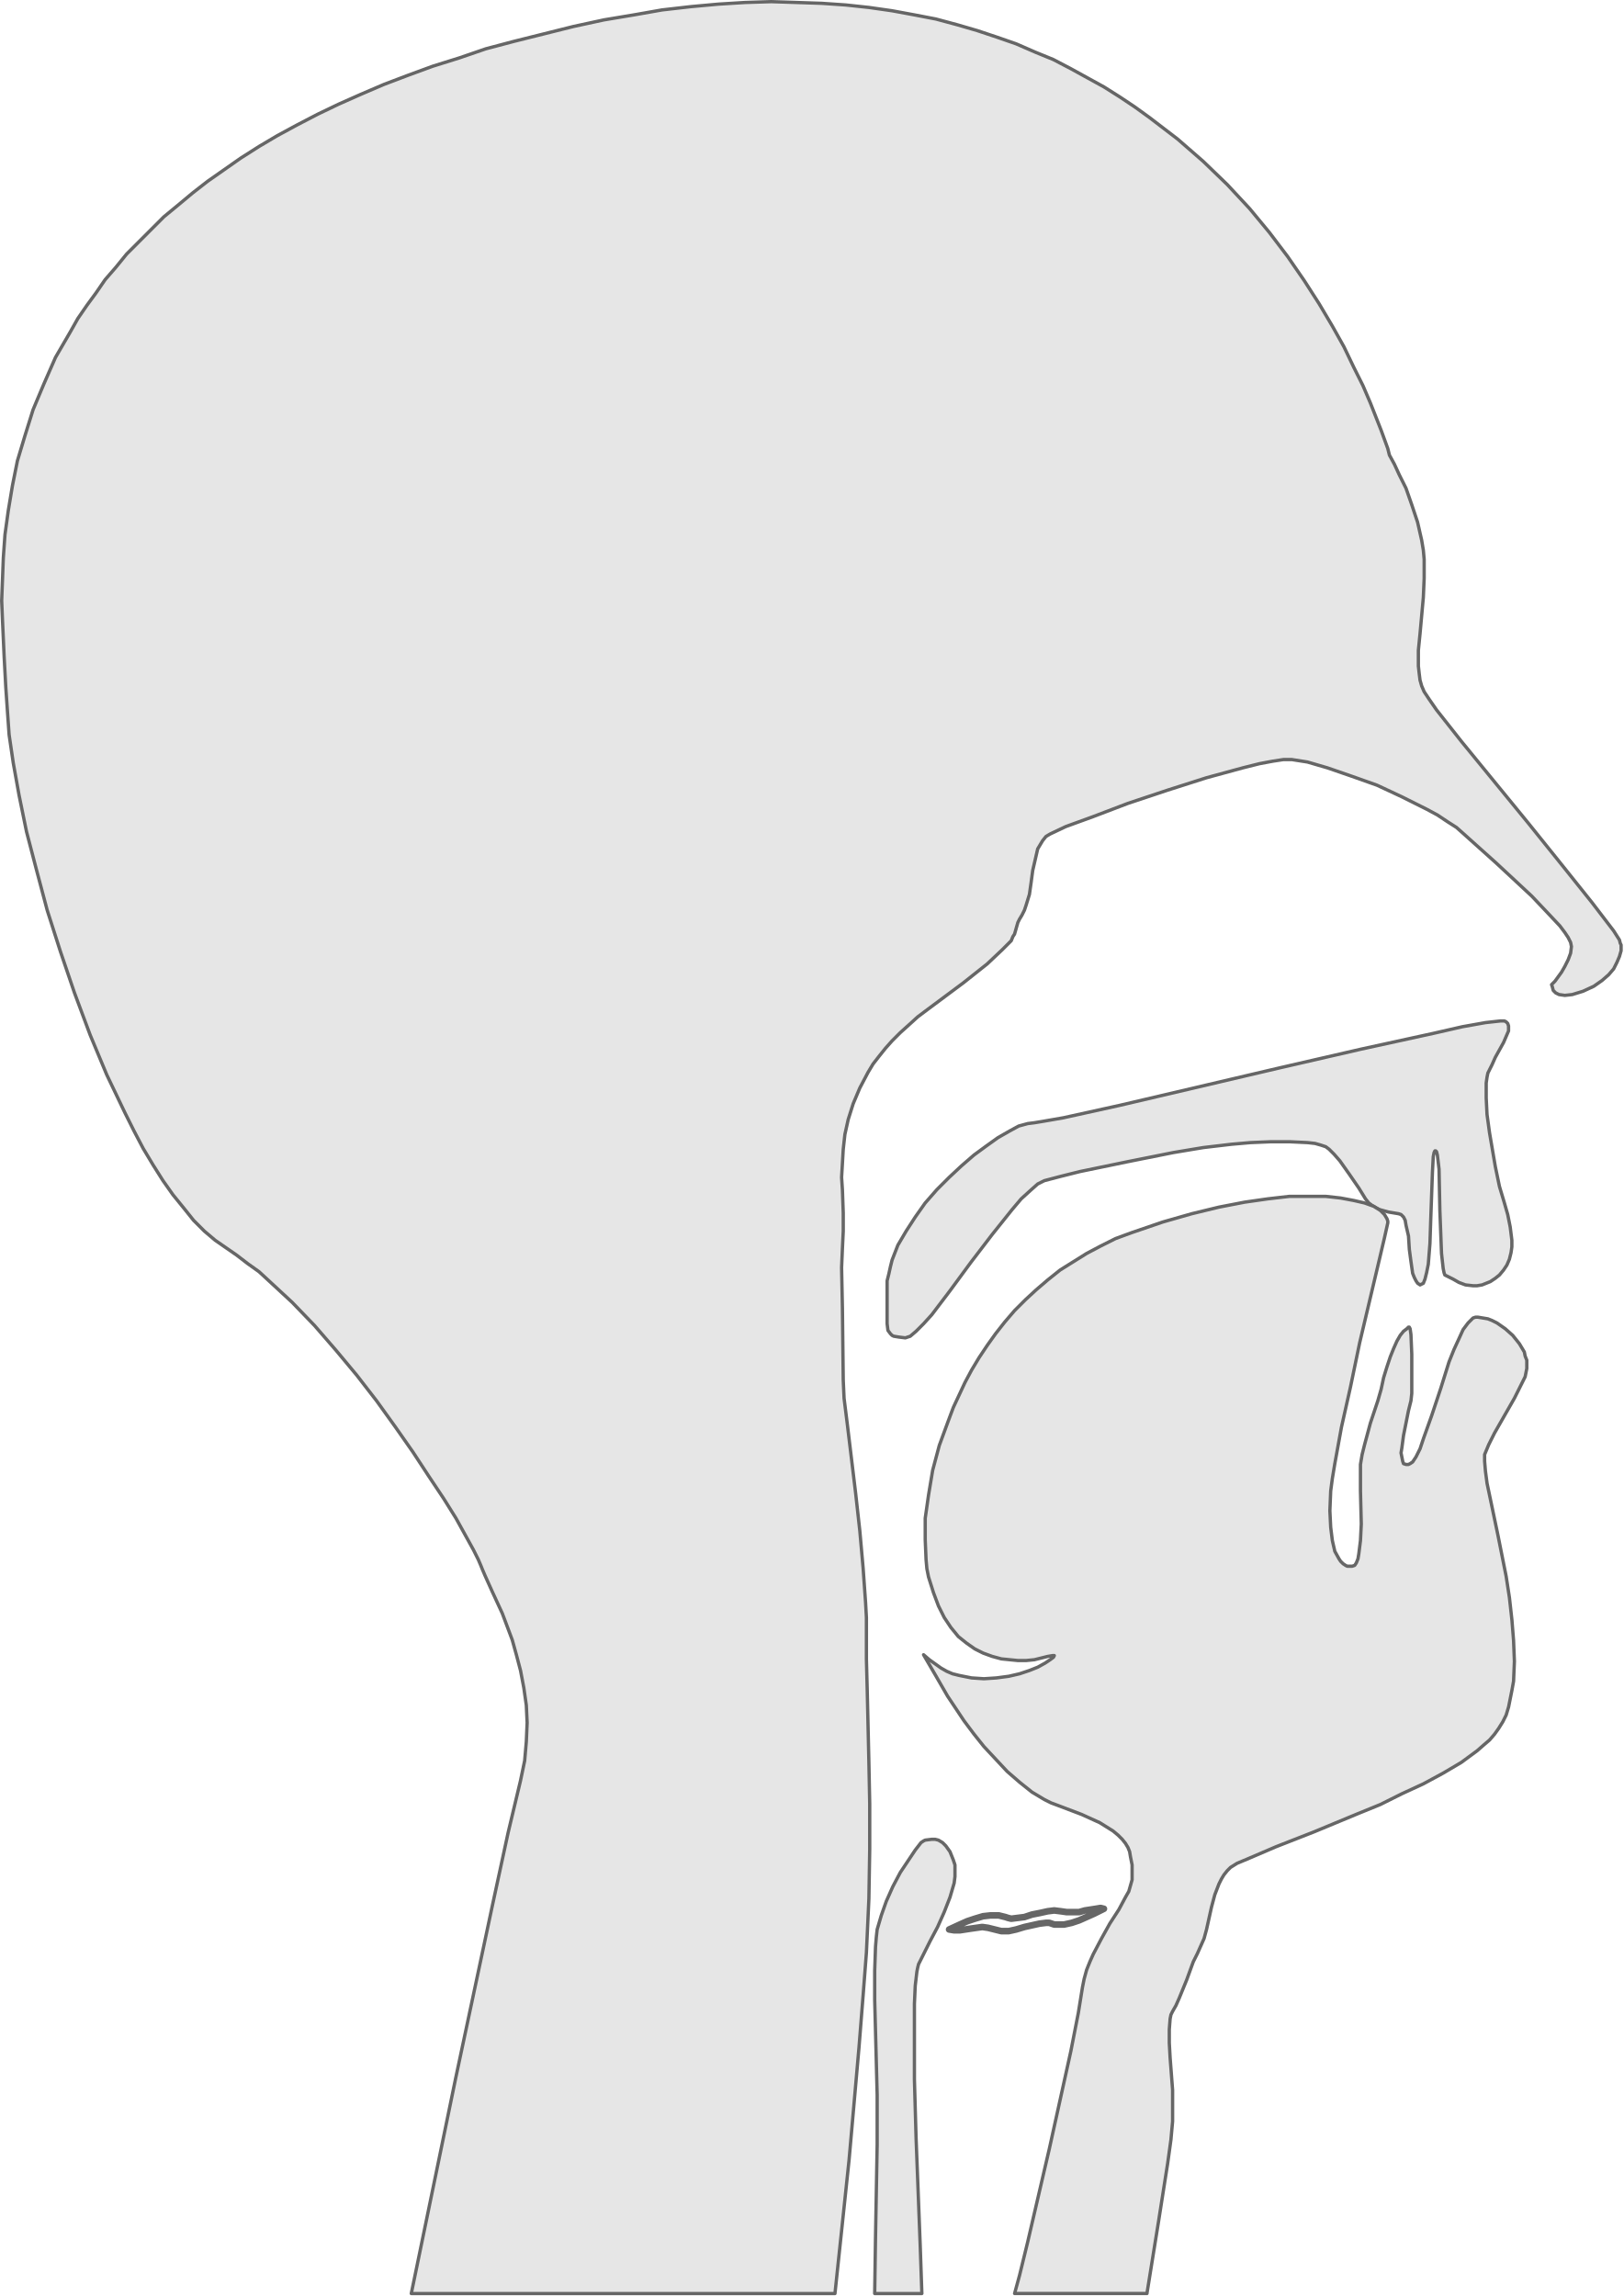
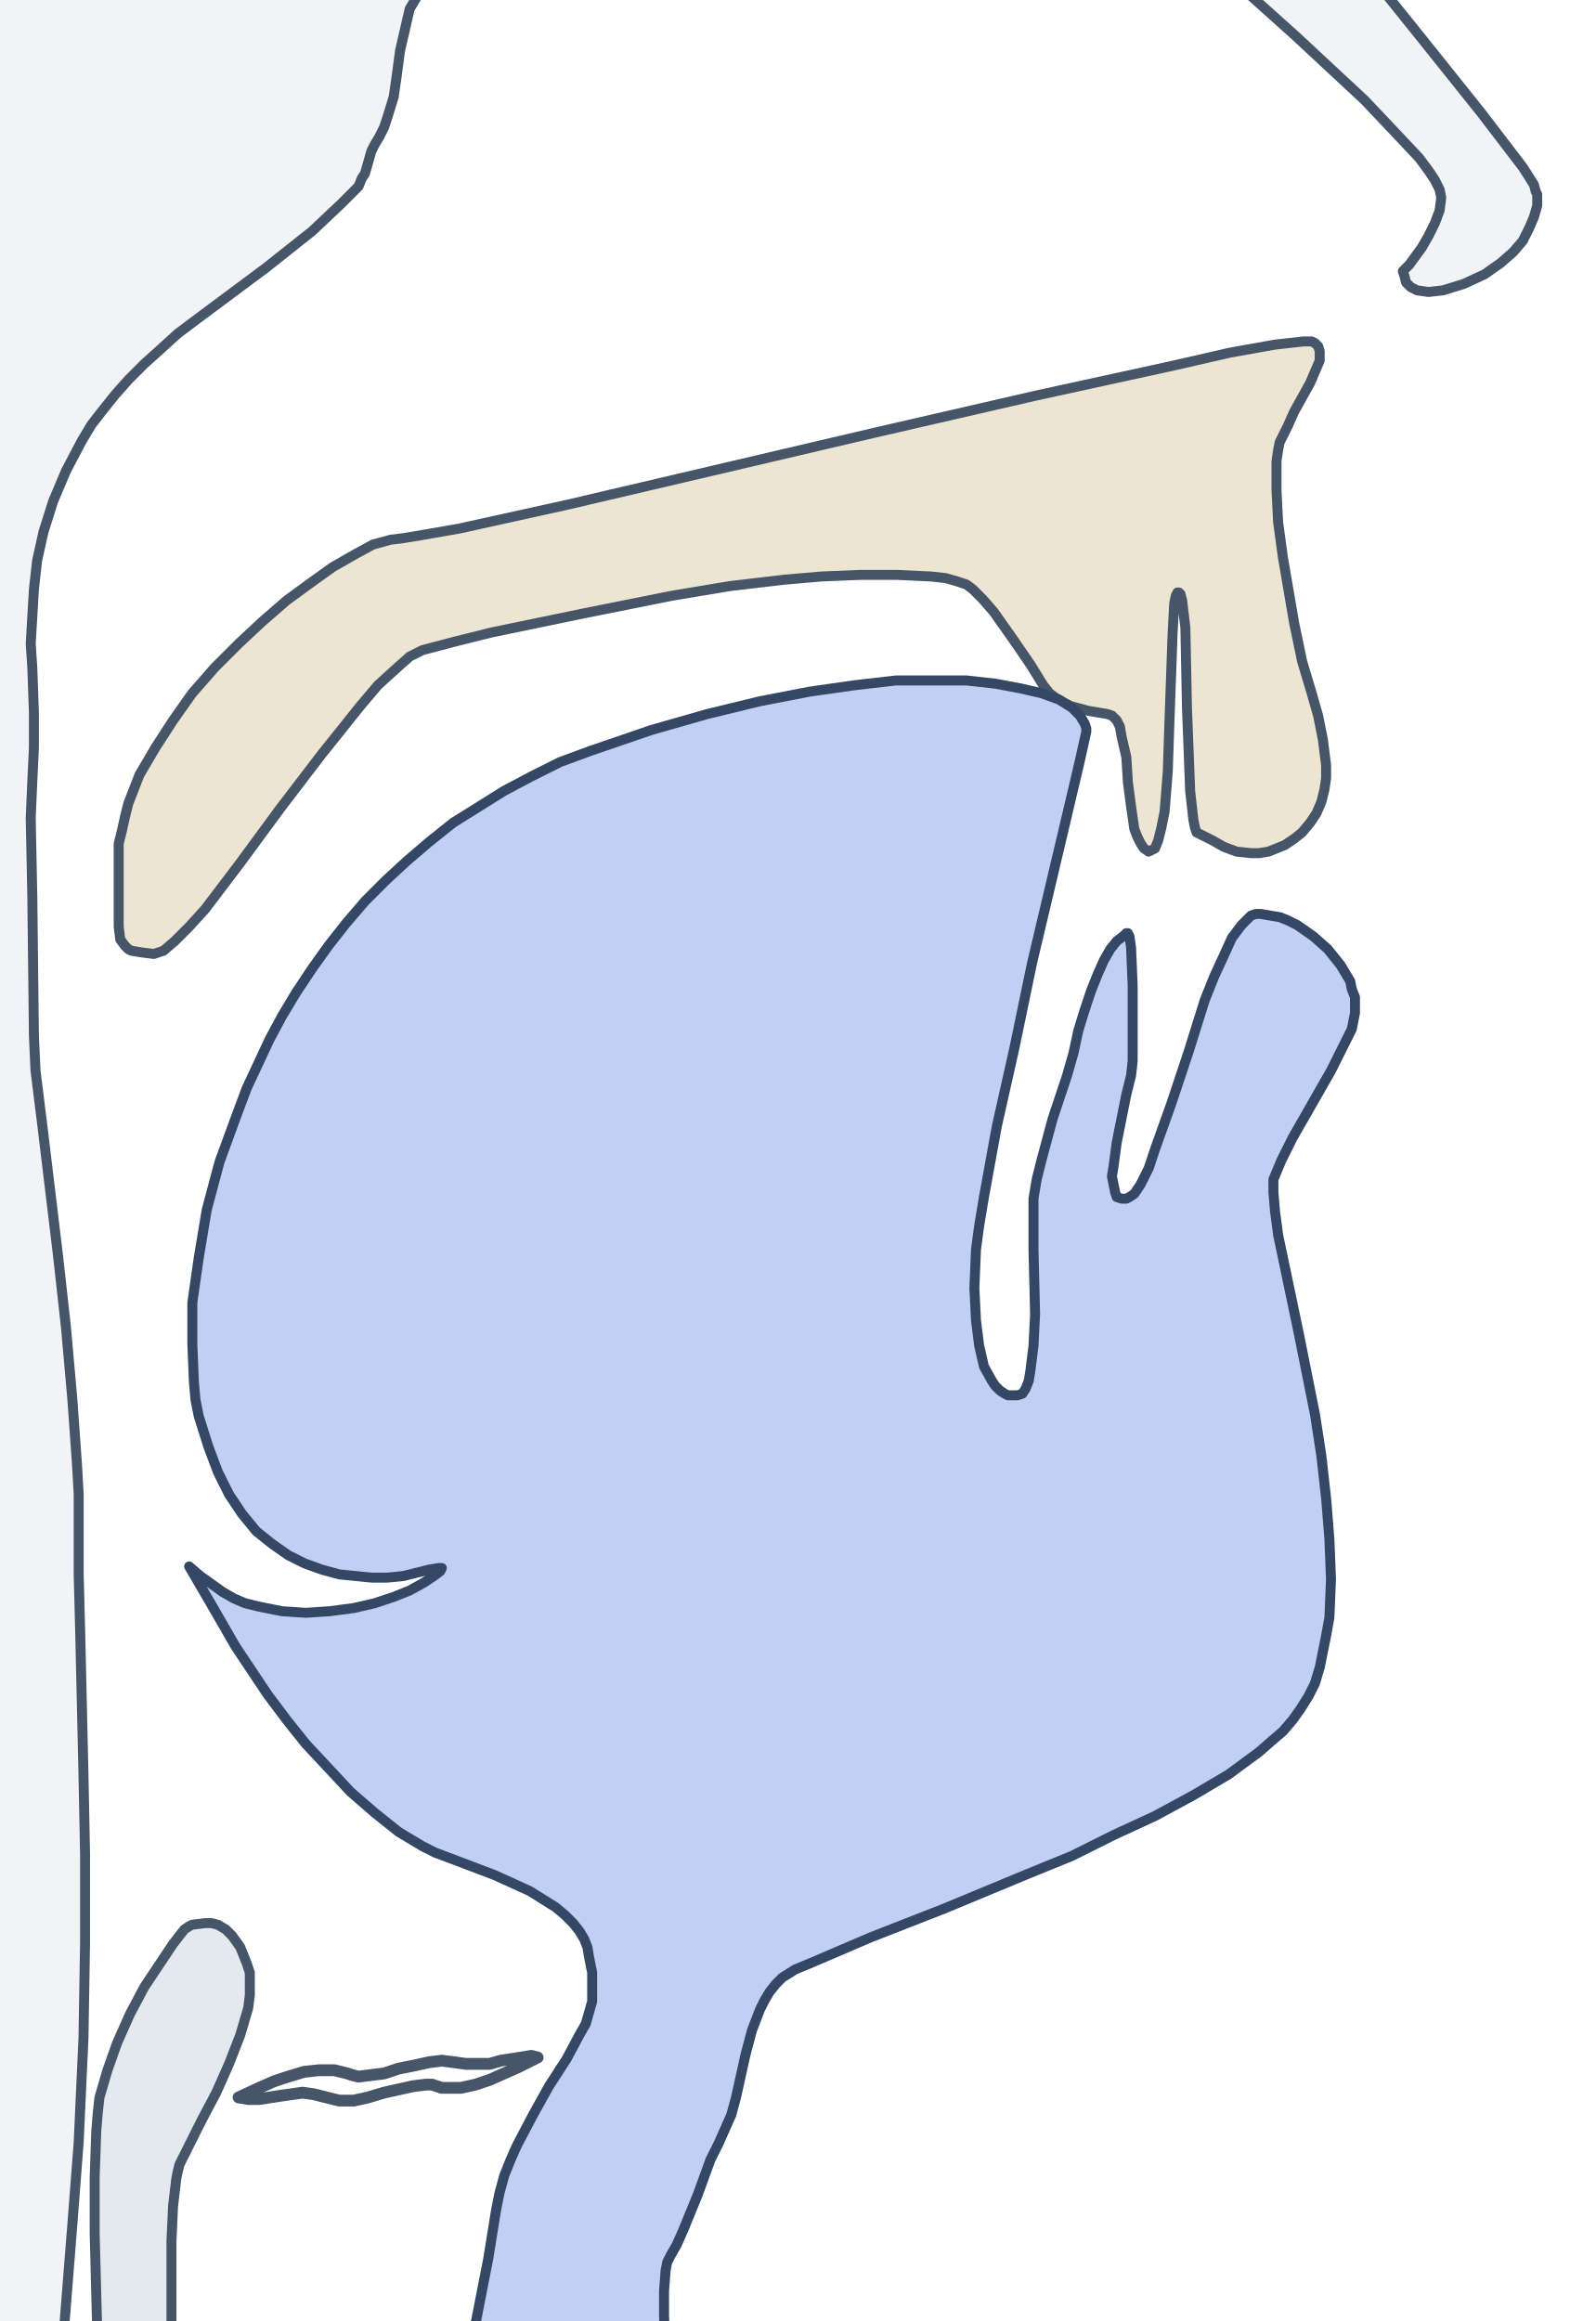
- <svg xmlns="http://www.w3.org/2000/svg" viewBox="0 0 173.038 244.74" id="svg2" height="244.74mm" width="173.038mm" version="1.0">
+ <svg xmlns="http://www.w3.org/2000/svg" viewBox="88 90 88 128" id="svg2" height="640" width="440" version="1.0">
  <defs id="defs4">
    <pattern y="0" x="0" height="6" width="6" patternUnits="userSpaceOnUse" id="WMFhbasepattern" />
  </defs>
-   <path id="path7" d="m 98.249,244.475 0,0 -0.176,-5.115 -0.441,-11.465 -0.177,-6.262 0,-5.644 0,-2.381 0.088,-1.94 0.176,-1.499 0.088,-0.441 0.088,-0.353 0,0 1.235,-2.469 0.794,-1.499 0.706,-1.587 0.618,-1.588 0.441,-1.499 0.088,-0.706 0,-0.618 0,-0.617 -0.176,-0.529 0,0 -0.353,-0.882 -0.441,-0.617 -0.353,-0.353 -0.441,-0.265 -0.353,-0.088 -0.353,0 -0.706,0.088 0,0 -0.176,0.088 -0.265,0.177 -0.617,0.794 -0.706,1.058 -0.882,1.323 -0.794,1.499 -0.706,1.587 -0.529,1.499 -0.441,1.499 0,0 -0.088,0.794 -0.088,1.058 -0.088,2.558 0,3.087 0.088,3.352 0.176,6.791 0,2.91 0,2.381 0,0 -0.176,9.878 -0.088,5.997 5.027,0 z" style="fill:#e6e6e6;fill-opacity:1;fill-rule:nonzero;stroke:#666666;stroke-width:0.353px;stroke-linecap:round;stroke-linejoin:round;stroke-miterlimit:4;stroke-dasharray:none;stroke-opacity:1" />
-   <path id="path9" d="m 88.988,244.475 0,0 1.499,-14.199 1.058,-11.994 0.441,-5.556 0.353,-4.586 0,0 0.264,-5.732 0.088,-5.292 0,-4.851 -0.088,-4.41 -0.176,-7.673 -0.088,-3.352 0,-2.91 0,0 0,-1.499 -0.088,-1.588 -0.264,-3.704 -0.353,-3.969 -0.441,-3.969 -0.882,-7.32 -0.353,-2.822 -0.088,-1.94 0,0 -0.088,-7.673 -0.088,-4.321 0.088,-2.029 0.088,-1.852 0,0 0,-0.97 0,-0.97 -0.088,-2.469 -0.088,-1.323 0.088,-1.499 0.088,-1.499 0.176,-1.587 0.353,-1.588 0.529,-1.676 0.706,-1.676 0.882,-1.676 0.529,-0.882 0.617,-0.794 0.706,-0.882 0.706,-0.794 0.882,-0.882 0.882,-0.794 0.97,-0.882 1.058,-0.794 0,0 3.792,-2.822 2.558,-2.029 1.588,-1.499 0.529,-0.529 0.441,-0.441 0.176,-0.441 0.176,-0.265 0.176,-0.617 0.176,-0.617 0.176,-0.353 0.265,-0.441 0,0 0.264,-0.529 0.176,-0.529 0.353,-1.147 0.176,-1.234 0.176,-1.323 0.265,-1.146 0.264,-1.147 0.264,-0.441 0.265,-0.441 0.353,-0.441 0.441,-0.265 0,0 1.676,-0.794 2.91,-1.058 3.704,-1.411 4.233,-1.411 4.145,-1.323 3.881,-1.058 1.764,-0.441 1.411,-0.265 1.147,-0.176 0.882,0 0,0 1.676,0.264 2.117,0.618 2.558,0.882 2.734,0.97 2.646,1.235 2.646,1.323 1.146,0.617 1.058,0.706 0.97,0.618 0.794,0.706 0,0 3.44,3.087 3.792,3.528 1.587,1.676 1.411,1.499 0.529,0.706 0.353,0.529 0.264,0.529 0.088,0.441 0,0 -0.088,0.706 -0.264,0.706 -0.353,0.706 -0.353,0.618 -0.706,0.97 -0.353,0.353 0,0 0.088,0.264 0.088,0.353 0.265,0.265 0.353,0.176 0.618,0.088 0.794,-0.088 1.146,-0.353 0,0 1.147,-0.529 0.882,-0.618 0.706,-0.617 0.529,-0.617 0.353,-0.706 0.264,-0.618 0.177,-0.618 0,-0.617 0,0 -0.088,-0.176 -0.088,-0.353 -0.617,-0.97 -2.293,-2.998 -3.175,-3.969 -3.616,-4.498 -7.144,-8.731 -2.646,-3.351 -0.794,-1.147 -0.529,-0.794 0,0 -0.264,-0.618 -0.176,-0.617 -0.088,-0.706 -0.088,-0.794 0,-1.676 0.176,-1.764 0.353,-3.881 0.088,-2.028 0,-2.029 0,0 -0.088,-0.97 -0.176,-1.058 -0.441,-1.94 -0.617,-1.852 -0.617,-1.764 -0.706,-1.411 -0.529,-1.147 -0.529,-0.97 0,0 -0.177,-0.706 -0.706,-1.94 -1.146,-2.91 -0.794,-1.852 -0.97,-1.94 -1.058,-2.205 -1.235,-2.205 -1.411,-2.381 -1.587,-2.469 -1.764,-2.558 -1.94,-2.558 -2.117,-2.558 -2.381,-2.558 -2.558,-2.469 -2.734,-2.381 -1.499,-1.147 -1.499,-1.147 -1.587,-1.147 -1.588,-1.058 -1.676,-1.058 -1.764,-0.97 -1.764,-0.97 -1.852,-0.97 -1.94,-0.794 L 108.303,4.674 106.274,3.969 104.157,3.263 102.041,2.646 99.748,2.028 97.455,1.587 95.074,1.147 92.604,0.794 90.135,0.529 87.577,0.353 84.931,0.265 82.197,0.176 79.375,0.265 76.553,0.441 73.643,0.706 70.556,1.058 l -2.999,0.529 -3.175,0.529 -3.263,0.706 0,0 -3.175,0.794 -3.175,0.794 -2.998,0.794 -2.822,0.97 -2.822,0.882 -2.646,0.97 -2.557,0.97 -2.469,1.058 -2.381,1.058 -2.205,1.058 -2.205,1.147 -2.117,1.147 -1.94,1.147 -1.94,1.235 -1.764,1.235 -1.764,1.235 -1.587,1.235 -1.587,1.323 -1.499,1.235 -1.323,1.323 -1.323,1.323 -1.323,1.323 -1.147,1.411 -1.147,1.323 -0.97,1.411 -0.97,1.323 -0.97,1.411 -0.794,1.411 -1.587,2.734 -1.235,2.822 -1.147,2.734 -0.882,2.822 -0.794,2.646 -0.529,2.646 -0.441,2.646 -0.353,2.558 -0.176,2.469 -0.088,2.293 -0.088,2.293 0.088,2.117 0.176,3.881 0.176,3.263 0.176,2.557 0,0 0.176,2.469 0.441,2.999 0.617,3.439 0.794,3.881 1.058,4.057 1.147,4.321 1.411,4.41 1.499,4.41 1.676,4.498 1.764,4.233 1.94,4.057 0.97,1.941 0.97,1.852 1.058,1.764 1.058,1.676 1.058,1.499 1.147,1.411 1.058,1.323 1.147,1.146 1.147,0.97 1.147,0.794 0,0 1.147,0.794 1.147,0.882 1.235,0.882 1.147,1.058 2.381,2.205 2.381,2.469 2.293,2.646 2.205,2.646 2.117,2.734 2.028,2.822 1.852,2.646 1.676,2.558 1.587,2.381 1.323,2.117 1.852,3.351 0.529,1.058 0.264,0.618 0,0 0.177,0.441 0.264,0.618 0.794,1.764 1.058,2.293 0.529,1.411 0.529,1.411 0.441,1.587 0.441,1.676 0.353,1.852 0.265,1.852 0.088,1.852 -0.088,2.028 -0.176,2.029 -0.441,2.117 0,0 -1.323,5.556 -1.676,7.761 -3.881,18.256 -4.763,23.107 45.156,0 z" style="fill:#e6e6e6;fill-opacity:1;fill-rule:nonzero;stroke:#666666;stroke-width:0.353px;stroke-linecap:round;stroke-linejoin:round;stroke-miterlimit:4;stroke-dasharray:none;stroke-opacity:1" />
-   <path id="path11" d="m 112.095,205.052 0,0 -0.265,-0.088 -0.353,0 -0.706,0.088 -0.794,0.177 -0.794,0.176 -0.882,0.265 -0.794,0.176 -0.794,0 -0.353,-0.088 -0.353,-0.088 0,0 -0.706,-0.176 -0.617,-0.088 -0.618,0.088 -0.618,0.088 -1.146,0.176 -0.618,0 -0.529,-0.088 0,0 1.146,-0.529 0.794,-0.353 0.794,-0.264 0.882,-0.265 0.794,-0.088 0.882,0 0.353,0.088 0.353,0.088 0,0 0.264,0.088 0.353,0.088 0.706,-0.088 0.706,-0.088 0.794,-0.264 0.882,-0.176 0.794,-0.176 0.706,-0.088 0.706,0.088 0,0 0.617,0.088 0.706,0 0.618,0 0.618,-0.177 1.146,-0.176 0.529,-0.088 0.353,0.088 0,0 -1.058,0.529 -1.587,0.706 -0.794,0.265 -0.794,0.176 -0.706,0 -0.353,0 -0.264,-0.088 0,0 z" style="fill:none;stroke:#666666;stroke-width:0.706px;stroke-linecap:round;stroke-linejoin:round;stroke-miterlimit:4;stroke-dasharray:none;stroke-opacity:1" />
-   <path id="path13" d="m 151.342,136.966 0,0 0.176,-0.088 0.176,-0.088 0.176,-0.441 0.176,-0.706 0.176,-0.882 0.176,-2.205 0.088,-2.646 0.177,-4.939 0.088,-1.676 0.088,-0.441 0.088,-0.176 0,0 0.088,0 0.088,0.088 0.088,0.353 0.177,1.499 0.088,4.41 0.176,4.586 0.176,1.587 0.088,0.441 0.088,0.264 0,0 0.882,0.441 0.618,0.353 0.706,0.264 0.794,0.088 0.441,0 0.529,-0.088 0.441,-0.176 0.441,-0.177 0.529,-0.353 0.441,-0.353 0,0 0.441,-0.529 0.353,-0.529 0.265,-0.617 0.176,-0.706 0.088,-0.617 0,-0.706 -0.177,-1.411 -0.264,-1.323 -0.353,-1.235 -0.529,-1.764 0,0 -0.441,-2.117 -0.618,-3.616 -0.265,-1.94 -0.088,-1.764 0,-1.588 0.088,-0.617 0.088,-0.441 0,0 0.441,-0.882 0.353,-0.794 0.882,-1.587 0.265,-0.618 0.265,-0.617 0,-0.529 -0.088,-0.265 -0.176,-0.176 0,0 -0.176,-0.088 -0.441,0 -1.587,0.176 -2.469,0.441 -3.087,0.706 -7.673,1.676 -8.819,2.029 -16.933,3.969 -5.997,1.323 -2.028,0.353 -1.058,0.176 0,0 -0.706,0.088 -0.97,0.264 -0.97,0.529 -1.235,0.706 -1.235,0.882 -1.323,0.97 -1.323,1.146 -1.323,1.235 -1.323,1.323 -1.235,1.411 -1.058,1.499 -0.97,1.499 -0.882,1.499 -0.617,1.588 -0.176,0.706 -0.176,0.794 -0.176,0.706 0,0.794 0,0 0,2.911 0,0.882 0.088,0.706 0.265,0.353 0.176,0.176 0.176,0.088 0.529,0.088 0.706,0.088 0,0 0.264,-0.088 0.265,-0.088 0.618,-0.529 0.794,-0.794 0.882,-0.97 1.94,-2.557 2.205,-2.999 2.293,-2.999 2.117,-2.646 0.97,-1.147 0.97,-0.882 0.794,-0.706 0.353,-0.177 0.353,-0.176 0,0 1.676,-0.441 2.117,-0.529 5.116,-1.058 4.851,-0.97 3.175,-0.529 0,0 2.999,-0.353 2.029,-0.177 2.117,-0.088 2.117,0 1.852,0.088 0.794,0.088 0.618,0.176 0.529,0.176 0.353,0.264 0,0 0.529,0.529 0.618,0.706 1.058,1.499 0.97,1.411 0.706,1.146 0,0 0.353,0.441 0.353,0.264 0.441,0.265 0.353,0.176 0.97,0.264 1.058,0.177 0,0 0.264,0.088 0.265,0.265 0.176,0.353 0.088,0.529 0.264,1.147 0.088,1.411 0.176,1.323 0.177,1.235 0.176,0.441 0.177,0.353 0.176,0.265 0.265,0.176 0,0 z" style="fill:#e6e6e6;fill-opacity:1;fill-rule:nonzero;stroke:#666666;stroke-width:0.353px;stroke-linecap:round;stroke-linejoin:round;stroke-miterlimit:4;stroke-dasharray:none;stroke-opacity:1" />
-   <path id="path15" d="m 122.237,244.475 0,0 1.235,-7.673 0.97,-6.173 0.353,-2.558 0.176,-1.94 0,0 0,-1.587 0,-1.764 -0.264,-3.439 -0.088,-1.588 0,-1.411 0.088,-1.146 0.088,-0.441 0.176,-0.353 0,0 0.353,-0.618 0.353,-0.794 0.794,-1.941 0.706,-1.94 0.441,-0.882 0.353,-0.794 0,0 0.353,-0.794 0.264,-0.97 0.529,-2.381 0.353,-1.323 0.441,-1.147 0.265,-0.529 0.265,-0.441 0.353,-0.441 0.353,-0.353 0,0 0.706,-0.441 1.058,-0.441 3.087,-1.323 4.057,-1.587 4.674,-1.94 2.381,-0.97 2.293,-1.146 2.293,-1.058 2.117,-1.146 1.94,-1.147 1.676,-1.235 0.706,-0.618 0.618,-0.529 0.529,-0.618 0.441,-0.618 0,0 0.441,-0.706 0.353,-0.706 0.265,-0.882 0.176,-0.882 0.177,-0.882 0.176,-0.97 0.088,-2.117 -0.088,-2.205 -0.176,-2.205 -0.265,-2.381 -0.353,-2.293 -0.882,-4.409 -0.794,-3.792 -0.353,-1.676 -0.176,-1.323 -0.088,-1.058 0,-0.706 0,0 0.441,-1.058 0.617,-1.235 1.411,-2.469 0.706,-1.235 0.617,-1.235 0.529,-1.058 0.088,-0.441 0.088,-0.441 0,0 0,-0.441 0,-0.441 -0.176,-0.441 -0.088,-0.441 -0.529,-0.882 -0.706,-0.882 -0.794,-0.706 -0.882,-0.617 -0.529,-0.265 -0.441,-0.176 -0.529,-0.088 -0.529,-0.088 0,0 -0.264,0 -0.265,0.088 -0.265,0.265 -0.264,0.265 -0.529,0.706 -0.441,0.97 -0.529,1.147 -0.529,1.323 -0.882,2.822 -0.97,2.911 -0.882,2.469 -0.353,1.058 -0.441,0.882 -0.353,0.529 -0.265,0.176 -0.176,0.088 0,0 -0.264,0 -0.265,-0.088 -0.088,-0.264 -0.088,-0.441 -0.088,-0.441 0.088,-0.529 0.176,-1.323 0.529,-2.646 0.264,-1.058 0.088,-0.794 0,0 0,-4.145 -0.088,-2.117 -0.088,-0.617 -0.088,-0.176 -0.088,0 0,0 -0.176,0.176 -0.353,0.264 -0.353,0.441 -0.353,0.617 -0.353,0.794 -0.353,0.882 -0.353,1.058 -0.353,1.146 0,0 -0.265,1.235 -0.353,1.234 -0.794,2.381 -0.618,2.293 -0.264,1.058 -0.176,1.058 0,0 0,1.235 0,1.587 0.088,3.528 -0.088,1.764 -0.176,1.411 -0.088,0.529 -0.176,0.441 -0.177,0.265 -0.264,0.088 0,0 -0.264,0 -0.265,0 -0.176,-0.088 -0.264,-0.176 -0.265,-0.264 -0.176,-0.265 -0.441,-0.794 -0.264,-1.147 -0.176,-1.411 -0.088,-1.764 0.088,-2.117 0,0 0.176,-1.323 0.264,-1.588 0.706,-3.881 0.97,-4.321 0.97,-4.674 1.94,-8.202 0.706,-2.999 0.353,-1.587 0,0 0,-0.176 -0.088,-0.265 -0.265,-0.441 -0.441,-0.441 -0.706,-0.441 -0.97,-0.353 -1.146,-0.264 -1.411,-0.265 -1.587,-0.176 -1.852,0 -2.028,0 -2.293,0.264 -2.469,0.353 -2.734,0.529 -2.91,0.706 -3.087,0.882 -3.351,1.147 0,0 -1.676,0.617 -1.587,0.794 -1.499,0.794 -1.411,0.882 -1.411,0.882 -1.323,1.058 -1.235,1.058 -1.146,1.058 -1.147,1.146 -1.058,1.235 -0.97,1.235 -0.882,1.235 -0.882,1.323 -0.794,1.323 -0.706,1.323 -0.617,1.323 -0.618,1.323 -0.529,1.411 -0.97,2.646 -0.706,2.646 -0.441,2.646 -0.353,2.469 0,2.293 0.088,2.117 0.088,0.97 0.176,0.882 0,0 0.529,1.676 0.529,1.411 0.617,1.235 0.706,1.058 0.794,0.97 0.882,0.706 0.882,0.617 0.882,0.441 0.97,0.353 0.97,0.264 0.882,0.088 0.882,0.088 0.882,0 0.882,-0.088 0.706,-0.176 0.706,-0.176 0,0 0.529,-0.088 0.176,0 0,0 -0.088,0.177 -0.353,0.264 -0.529,0.353 -0.794,0.441 -0.882,0.353 -1.058,0.353 -1.146,0.264 -1.323,0.176 -1.323,0.088 -1.323,-0.088 -1.323,-0.265 -0.706,-0.176 -0.618,-0.265 -0.618,-0.353 -0.617,-0.441 -0.617,-0.441 -0.618,-0.529 0,0 1.235,2.117 1.323,2.293 1.764,2.646 1.058,1.411 1.058,1.323 1.235,1.323 1.234,1.323 1.323,1.147 1.323,1.058 1.323,0.794 0.706,0.353 0.706,0.264 0,0 2.558,0.97 1.94,0.882 0.706,0.441 0.706,0.441 0.529,0.441 0.441,0.441 0.353,0.441 0.265,0.441 0.176,0.441 0.088,0.529 0.176,0.882 0,1.058 0,0 0,0.529 -0.176,0.618 -0.176,0.617 -0.353,0.617 -0.706,1.323 -0.97,1.499 -0.882,1.588 -0.882,1.676 -0.353,0.794 -0.353,0.882 -0.264,0.97 -0.176,0.882 0,0 -0.441,2.734 -0.794,4.057 -2.293,10.407 -2.293,9.878 -0.882,3.616 -0.529,1.94 14.111,0 z" style="fill:#e6e6e6;fill-opacity:1;fill-rule:nonzero;stroke:#666666;stroke-width:0.353px;stroke-linecap:round;stroke-linejoin:round;stroke-miterlimit:4;stroke-dasharray:none;stroke-opacity:1" />
+   <path id="path7" d="m 98.249,244.475 0,0 -0.176,-5.115 -0.441,-11.465 -0.177,-6.262 0,-5.644 0,-2.381 0.088,-1.94 0.176,-1.499 0.088,-0.441 0.088,-0.353 0,0 1.235,-2.469 0.794,-1.499 0.706,-1.587 0.618,-1.588 0.441,-1.499 0.088,-0.706 0,-0.618 0,-0.617 -0.176,-0.529 0,0 -0.353,-0.882 -0.441,-0.617 -0.353,-0.353 -0.441,-0.265 -0.353,-0.088 -0.353,0 -0.706,0.088 0,0 -0.176,0.088 -0.265,0.177 -0.617,0.794 -0.706,1.058 -0.882,1.323 -0.794,1.499 -0.706,1.587 -0.529,1.499 -0.441,1.499 0,0 -0.088,0.794 -0.088,1.058 -0.088,2.558 0,3.087 0.088,3.352 0.176,6.791 0,2.91 0,2.381 0,0 -0.176,9.878 -0.088,5.997 5.027,0 z" style="fill:#e4e9ef;fill-opacity:1;fill-rule:nonzero;stroke:#475569;stroke-width:0.55;stroke-linecap:round;stroke-linejoin:round;stroke-miterlimit:4;stroke-dasharray:none;stroke-opacity:1" />
+   <path id="path9" d="m 88.988,244.475 0,0 1.499,-14.199 1.058,-11.994 0.441,-5.556 0.353,-4.586 0,0 0.264,-5.732 0.088,-5.292 0,-4.851 -0.088,-4.41 -0.176,-7.673 -0.088,-3.352 0,-2.91 0,0 0,-1.499 -0.088,-1.588 -0.264,-3.704 -0.353,-3.969 -0.441,-3.969 -0.882,-7.32 -0.353,-2.822 -0.088,-1.94 0,0 -0.088,-7.673 -0.088,-4.321 0.088,-2.029 0.088,-1.852 0,0 0,-0.97 0,-0.97 -0.088,-2.469 -0.088,-1.323 0.088,-1.499 0.088,-1.499 0.176,-1.587 0.353,-1.588 0.529,-1.676 0.706,-1.676 0.882,-1.676 0.529,-0.882 0.617,-0.794 0.706,-0.882 0.706,-0.794 0.882,-0.882 0.882,-0.794 0.97,-0.882 1.058,-0.794 0,0 3.792,-2.822 2.558,-2.029 1.588,-1.499 0.529,-0.529 0.441,-0.441 0.176,-0.441 0.176,-0.265 0.176,-0.617 0.176,-0.617 0.176,-0.353 0.265,-0.441 0,0 0.264,-0.529 0.176,-0.529 0.353,-1.147 0.176,-1.234 0.176,-1.323 0.265,-1.146 0.264,-1.147 0.264,-0.441 0.265,-0.441 0.353,-0.441 0.441,-0.265 0,0 1.676,-0.794 2.91,-1.058 3.704,-1.411 4.233,-1.411 4.145,-1.323 3.881,-1.058 1.764,-0.441 1.411,-0.265 1.147,-0.176 0.882,0 0,0 1.676,0.264 2.117,0.618 2.558,0.882 2.734,0.97 2.646,1.235 2.646,1.323 1.146,0.617 1.058,0.706 0.97,0.618 0.794,0.706 0,0 3.44,3.087 3.792,3.528 1.587,1.676 1.411,1.499 0.529,0.706 0.353,0.529 0.264,0.529 0.088,0.441 0,0 -0.088,0.706 -0.264,0.706 -0.353,0.706 -0.353,0.618 -0.706,0.97 -0.353,0.353 0,0 0.088,0.264 0.088,0.353 0.265,0.265 0.353,0.176 0.618,0.088 0.794,-0.088 1.146,-0.353 0,0 1.147,-0.529 0.882,-0.618 0.706,-0.617 0.529,-0.617 0.353,-0.706 0.264,-0.618 0.177,-0.618 0,-0.617 0,0 -0.088,-0.176 -0.088,-0.353 -0.617,-0.97 -2.293,-2.998 -3.175,-3.969 -3.616,-4.498 -7.144,-8.731 -2.646,-3.351 -0.794,-1.147 -0.529,-0.794 0,0 -0.264,-0.618 -0.176,-0.617 -0.088,-0.706 -0.088,-0.794 0,-1.676 0.176,-1.764 0.353,-3.881 0.088,-2.028 0,-2.029 0,0 -0.088,-0.97 -0.176,-1.058 -0.441,-1.94 -0.617,-1.852 -0.617,-1.764 -0.706,-1.411 -0.529,-1.147 -0.529,-0.97 0,0 -0.177,-0.706 -0.706,-1.94 -1.146,-2.91 -0.794,-1.852 -0.97,-1.94 -1.058,-2.205 -1.235,-2.205 -1.411,-2.381 -1.587,-2.469 -1.764,-2.558 -1.94,-2.558 -2.117,-2.558 -2.381,-2.558 -2.558,-2.469 -2.734,-2.381 -1.499,-1.147 -1.499,-1.147 -1.587,-1.147 -1.588,-1.058 -1.676,-1.058 -1.764,-0.97 -1.764,-0.97 -1.852,-0.97 -1.94,-0.794 L 108.303,4.674 106.274,3.969 104.157,3.263 102.041,2.646 99.748,2.028 97.455,1.587 95.074,1.147 92.604,0.794 90.135,0.529 87.577,0.353 84.931,0.265 82.197,0.176 79.375,0.265 76.553,0.441 73.643,0.706 70.556,1.058 l -2.999,0.529 -3.175,0.529 -3.263,0.706 0,0 -3.175,0.794 -3.175,0.794 -2.998,0.794 -2.822,0.97 -2.822,0.882 -2.646,0.97 -2.557,0.97 -2.469,1.058 -2.381,1.058 -2.205,1.058 -2.205,1.147 -2.117,1.147 -1.94,1.147 -1.94,1.235 -1.764,1.235 -1.764,1.235 -1.587,1.235 -1.587,1.323 -1.499,1.235 -1.323,1.323 -1.323,1.323 -1.323,1.323 -1.147,1.411 -1.147,1.323 -0.97,1.411 -0.97,1.323 -0.97,1.411 -0.794,1.411 -1.587,2.734 -1.235,2.822 -1.147,2.734 -0.882,2.822 -0.794,2.646 -0.529,2.646 -0.441,2.646 -0.353,2.558 -0.176,2.469 -0.088,2.293 -0.088,2.293 0.088,2.117 0.176,3.881 0.176,3.263 0.176,2.557 0,0 0.176,2.469 0.441,2.999 0.617,3.439 0.794,3.881 1.058,4.057 1.147,4.321 1.411,4.41 1.499,4.41 1.676,4.498 1.764,4.233 1.94,4.057 0.97,1.941 0.97,1.852 1.058,1.764 1.058,1.676 1.058,1.499 1.147,1.411 1.058,1.323 1.147,1.146 1.147,0.97 1.147,0.794 0,0 1.147,0.794 1.147,0.882 1.235,0.882 1.147,1.058 2.381,2.205 2.381,2.469 2.293,2.646 2.205,2.646 2.117,2.734 2.028,2.822 1.852,2.646 1.676,2.558 1.587,2.381 1.323,2.117 1.852,3.351 0.529,1.058 0.264,0.618 0,0 0.177,0.441 0.264,0.618 0.794,1.764 1.058,2.293 0.529,1.411 0.529,1.411 0.441,1.587 0.441,1.676 0.353,1.852 0.265,1.852 0.088,1.852 -0.088,2.028 -0.176,2.029 -0.441,2.117 0,0 -1.323,5.556 -1.676,7.761 -3.881,18.256 -4.763,23.107 45.156,0 z" style="fill:#f1f3f6;fill-opacity:1;fill-rule:nonzero;stroke:#475569;stroke-width:0.55;stroke-linecap:round;stroke-linejoin:round;stroke-miterlimit:4;stroke-dasharray:none;stroke-opacity:1" />
+   <path id="path11" d="m 112.095,205.052 0,0 -0.265,-0.088 -0.353,0 -0.706,0.088 -0.794,0.177 -0.794,0.176 -0.882,0.265 -0.794,0.176 -0.794,0 -0.353,-0.088 -0.353,-0.088 0,0 -0.706,-0.176 -0.617,-0.088 -0.618,0.088 -0.618,0.088 -1.146,0.176 -0.618,0 -0.529,-0.088 0,0 1.146,-0.529 0.794,-0.353 0.794,-0.264 0.882,-0.265 0.794,-0.088 0.882,0 0.353,0.088 0.353,0.088 0,0 0.264,0.088 0.353,0.088 0.706,-0.088 0.706,-0.088 0.794,-0.264 0.882,-0.176 0.794,-0.176 0.706,-0.088 0.706,0.088 0,0 0.617,0.088 0.706,0 0.618,0 0.618,-0.177 1.146,-0.176 0.529,-0.088 0.353,0.088 0,0 -1.058,0.529 -1.587,0.706 -0.794,0.265 -0.794,0.176 -0.706,0 -0.353,0 -0.264,-0.088 0,0 z" style="fill:none;stroke:#475569;stroke-width:0.65;stroke-linecap:round;stroke-linejoin:round;stroke-miterlimit:4;stroke-dasharray:none;stroke-opacity:1" />
+   <path id="path13" d="m 151.342,136.966 0,0 0.176,-0.088 0.176,-0.088 0.176,-0.441 0.176,-0.706 0.176,-0.882 0.176,-2.205 0.088,-2.646 0.177,-4.939 0.088,-1.676 0.088,-0.441 0.088,-0.176 0,0 0.088,0 0.088,0.088 0.088,0.353 0.177,1.499 0.088,4.41 0.176,4.586 0.176,1.587 0.088,0.441 0.088,0.264 0,0 0.882,0.441 0.618,0.353 0.706,0.264 0.794,0.088 0.441,0 0.529,-0.088 0.441,-0.176 0.441,-0.177 0.529,-0.353 0.441,-0.353 0,0 0.441,-0.529 0.353,-0.529 0.265,-0.617 0.176,-0.706 0.088,-0.617 0,-0.706 -0.177,-1.411 -0.264,-1.323 -0.353,-1.235 -0.529,-1.764 0,0 -0.441,-2.117 -0.618,-3.616 -0.265,-1.94 -0.088,-1.764 0,-1.588 0.088,-0.617 0.088,-0.441 0,0 0.441,-0.882 0.353,-0.794 0.882,-1.587 0.265,-0.618 0.265,-0.617 0,-0.529 -0.088,-0.265 -0.176,-0.176 0,0 -0.176,-0.088 -0.441,0 -1.587,0.176 -2.469,0.441 -3.087,0.706 -7.673,1.676 -8.819,2.029 -16.933,3.969 -5.997,1.323 -2.028,0.353 -1.058,0.176 0,0 -0.706,0.088 -0.97,0.264 -0.97,0.529 -1.235,0.706 -1.235,0.882 -1.323,0.97 -1.323,1.146 -1.323,1.235 -1.323,1.323 -1.235,1.411 -1.058,1.499 -0.97,1.499 -0.882,1.499 -0.617,1.588 -0.176,0.706 -0.176,0.794 -0.176,0.706 0,0.794 0,0 0,2.911 0,0.882 0.088,0.706 0.265,0.353 0.176,0.176 0.176,0.088 0.529,0.088 0.706,0.088 0,0 0.264,-0.088 0.265,-0.088 0.618,-0.529 0.794,-0.794 0.882,-0.97 1.94,-2.557 2.205,-2.999 2.293,-2.999 2.117,-2.646 0.97,-1.147 0.97,-0.882 0.794,-0.706 0.353,-0.177 0.353,-0.176 0,0 1.676,-0.441 2.117,-0.529 5.116,-1.058 4.851,-0.97 3.175,-0.529 0,0 2.999,-0.353 2.029,-0.177 2.117,-0.088 2.117,0 1.852,0.088 0.794,0.088 0.618,0.176 0.529,0.176 0.353,0.264 0,0 0.529,0.529 0.618,0.706 1.058,1.499 0.97,1.411 0.706,1.146 0,0 0.353,0.441 0.353,0.264 0.441,0.265 0.353,0.176 0.97,0.264 1.058,0.177 0,0 0.264,0.088 0.265,0.265 0.176,0.353 0.088,0.529 0.264,1.147 0.088,1.411 0.176,1.323 0.177,1.235 0.176,0.441 0.177,0.353 0.176,0.265 0.265,0.176 0,0 z" style="fill:#eee4d2;fill-opacity:1;fill-rule:nonzero;stroke:#475569;stroke-width:0.55;stroke-linecap:round;stroke-linejoin:round;stroke-miterlimit:4;stroke-dasharray:none;stroke-opacity:1" />
+   <path id="path15" d="m 122.237,244.475 0,0 1.235,-7.673 0.97,-6.173 0.353,-2.558 0.176,-1.94 0,0 0,-1.587 0,-1.764 -0.264,-3.439 -0.088,-1.588 0,-1.411 0.088,-1.146 0.088,-0.441 0.176,-0.353 0,0 0.353,-0.618 0.353,-0.794 0.794,-1.941 0.706,-1.94 0.441,-0.882 0.353,-0.794 0,0 0.353,-0.794 0.264,-0.97 0.529,-2.381 0.353,-1.323 0.441,-1.147 0.265,-0.529 0.265,-0.441 0.353,-0.441 0.353,-0.353 0,0 0.706,-0.441 1.058,-0.441 3.087,-1.323 4.057,-1.587 4.674,-1.94 2.381,-0.97 2.293,-1.146 2.293,-1.058 2.117,-1.146 1.94,-1.147 1.676,-1.235 0.706,-0.618 0.618,-0.529 0.529,-0.618 0.441,-0.618 0,0 0.441,-0.706 0.353,-0.706 0.265,-0.882 0.176,-0.882 0.177,-0.882 0.176,-0.97 0.088,-2.117 -0.088,-2.205 -0.176,-2.205 -0.265,-2.381 -0.353,-2.293 -0.882,-4.409 -0.794,-3.792 -0.353,-1.676 -0.176,-1.323 -0.088,-1.058 0,-0.706 0,0 0.441,-1.058 0.617,-1.235 1.411,-2.469 0.706,-1.235 0.617,-1.235 0.529,-1.058 0.088,-0.441 0.088,-0.441 0,0 0,-0.441 0,-0.441 -0.176,-0.441 -0.088,-0.441 -0.529,-0.882 -0.706,-0.882 -0.794,-0.706 -0.882,-0.617 -0.529,-0.265 -0.441,-0.176 -0.529,-0.088 -0.529,-0.088 0,0 -0.264,0 -0.265,0.088 -0.265,0.265 -0.264,0.265 -0.529,0.706 -0.441,0.97 -0.529,1.147 -0.529,1.323 -0.882,2.822 -0.97,2.911 -0.882,2.469 -0.353,1.058 -0.441,0.882 -0.353,0.529 -0.265,0.176 -0.176,0.088 0,0 -0.264,0 -0.265,-0.088 -0.088,-0.264 -0.088,-0.441 -0.088,-0.441 0.088,-0.529 0.176,-1.323 0.529,-2.646 0.264,-1.058 0.088,-0.794 0,0 0,-4.145 -0.088,-2.117 -0.088,-0.617 -0.088,-0.176 -0.088,0 0,0 -0.176,0.176 -0.353,0.264 -0.353,0.441 -0.353,0.617 -0.353,0.794 -0.353,0.882 -0.353,1.058 -0.353,1.146 0,0 -0.265,1.235 -0.353,1.234 -0.794,2.381 -0.618,2.293 -0.264,1.058 -0.176,1.058 0,0 0,1.235 0,1.587 0.088,3.528 -0.088,1.764 -0.176,1.411 -0.088,0.529 -0.176,0.441 -0.177,0.265 -0.264,0.088 0,0 -0.264,0 -0.265,0 -0.176,-0.088 -0.264,-0.176 -0.265,-0.264 -0.176,-0.265 -0.441,-0.794 -0.264,-1.147 -0.176,-1.411 -0.088,-1.764 0.088,-2.117 0,0 0.176,-1.323 0.264,-1.588 0.706,-3.881 0.97,-4.321 0.97,-4.674 1.94,-8.202 0.706,-2.999 0.353,-1.587 0,0 0,-0.176 -0.088,-0.265 -0.265,-0.441 -0.441,-0.441 -0.706,-0.441 -0.97,-0.353 -1.146,-0.264 -1.411,-0.265 -1.587,-0.176 -1.852,0 -2.028,0 -2.293,0.264 -2.469,0.353 -2.734,0.529 -2.91,0.706 -3.087,0.882 -3.351,1.147 0,0 -1.676,0.617 -1.587,0.794 -1.499,0.794 -1.411,0.882 -1.411,0.882 -1.323,1.058 -1.235,1.058 -1.146,1.058 -1.147,1.146 -1.058,1.235 -0.97,1.235 -0.882,1.235 -0.882,1.323 -0.794,1.323 -0.706,1.323 -0.617,1.323 -0.618,1.323 -0.529,1.411 -0.97,2.646 -0.706,2.646 -0.441,2.646 -0.353,2.469 0,2.293 0.088,2.117 0.088,0.97 0.176,0.882 0,0 0.529,1.676 0.529,1.411 0.617,1.235 0.706,1.058 0.794,0.97 0.882,0.706 0.882,0.617 0.882,0.441 0.97,0.353 0.97,0.264 0.882,0.088 0.882,0.088 0.882,0 0.882,-0.088 0.706,-0.176 0.706,-0.176 0,0 0.529,-0.088 0.176,0 0,0 -0.088,0.177 -0.353,0.264 -0.529,0.353 -0.794,0.441 -0.882,0.353 -1.058,0.353 -1.146,0.264 -1.323,0.176 -1.323,0.088 -1.323,-0.088 -1.323,-0.265 -0.706,-0.176 -0.618,-0.265 -0.618,-0.353 -0.617,-0.441 -0.617,-0.441 -0.618,-0.529 0,0 1.235,2.117 1.323,2.293 1.764,2.646 1.058,1.411 1.058,1.323 1.235,1.323 1.234,1.323 1.323,1.147 1.323,1.058 1.323,0.794 0.706,0.353 0.706,0.264 0,0 2.558,0.97 1.94,0.882 0.706,0.441 0.706,0.441 0.529,0.441 0.441,0.441 0.353,0.441 0.265,0.441 0.176,0.441 0.088,0.529 0.176,0.882 0,1.058 0,0 0,0.529 -0.176,0.618 -0.176,0.617 -0.353,0.617 -0.706,1.323 -0.97,1.499 -0.882,1.588 -0.882,1.676 -0.353,0.794 -0.353,0.882 -0.264,0.97 -0.176,0.882 0,0 -0.441,2.734 -0.794,4.057 -2.293,10.407 -2.293,9.878 -0.882,3.616 -0.529,1.94 14.111,0 z" style="fill:#c0d0f5;fill-opacity:1;fill-rule:nonzero;stroke:#344866;stroke-width:0.55;stroke-linecap:round;stroke-linejoin:round;stroke-miterlimit:4;stroke-dasharray:none;stroke-opacity:1" />
</svg>
